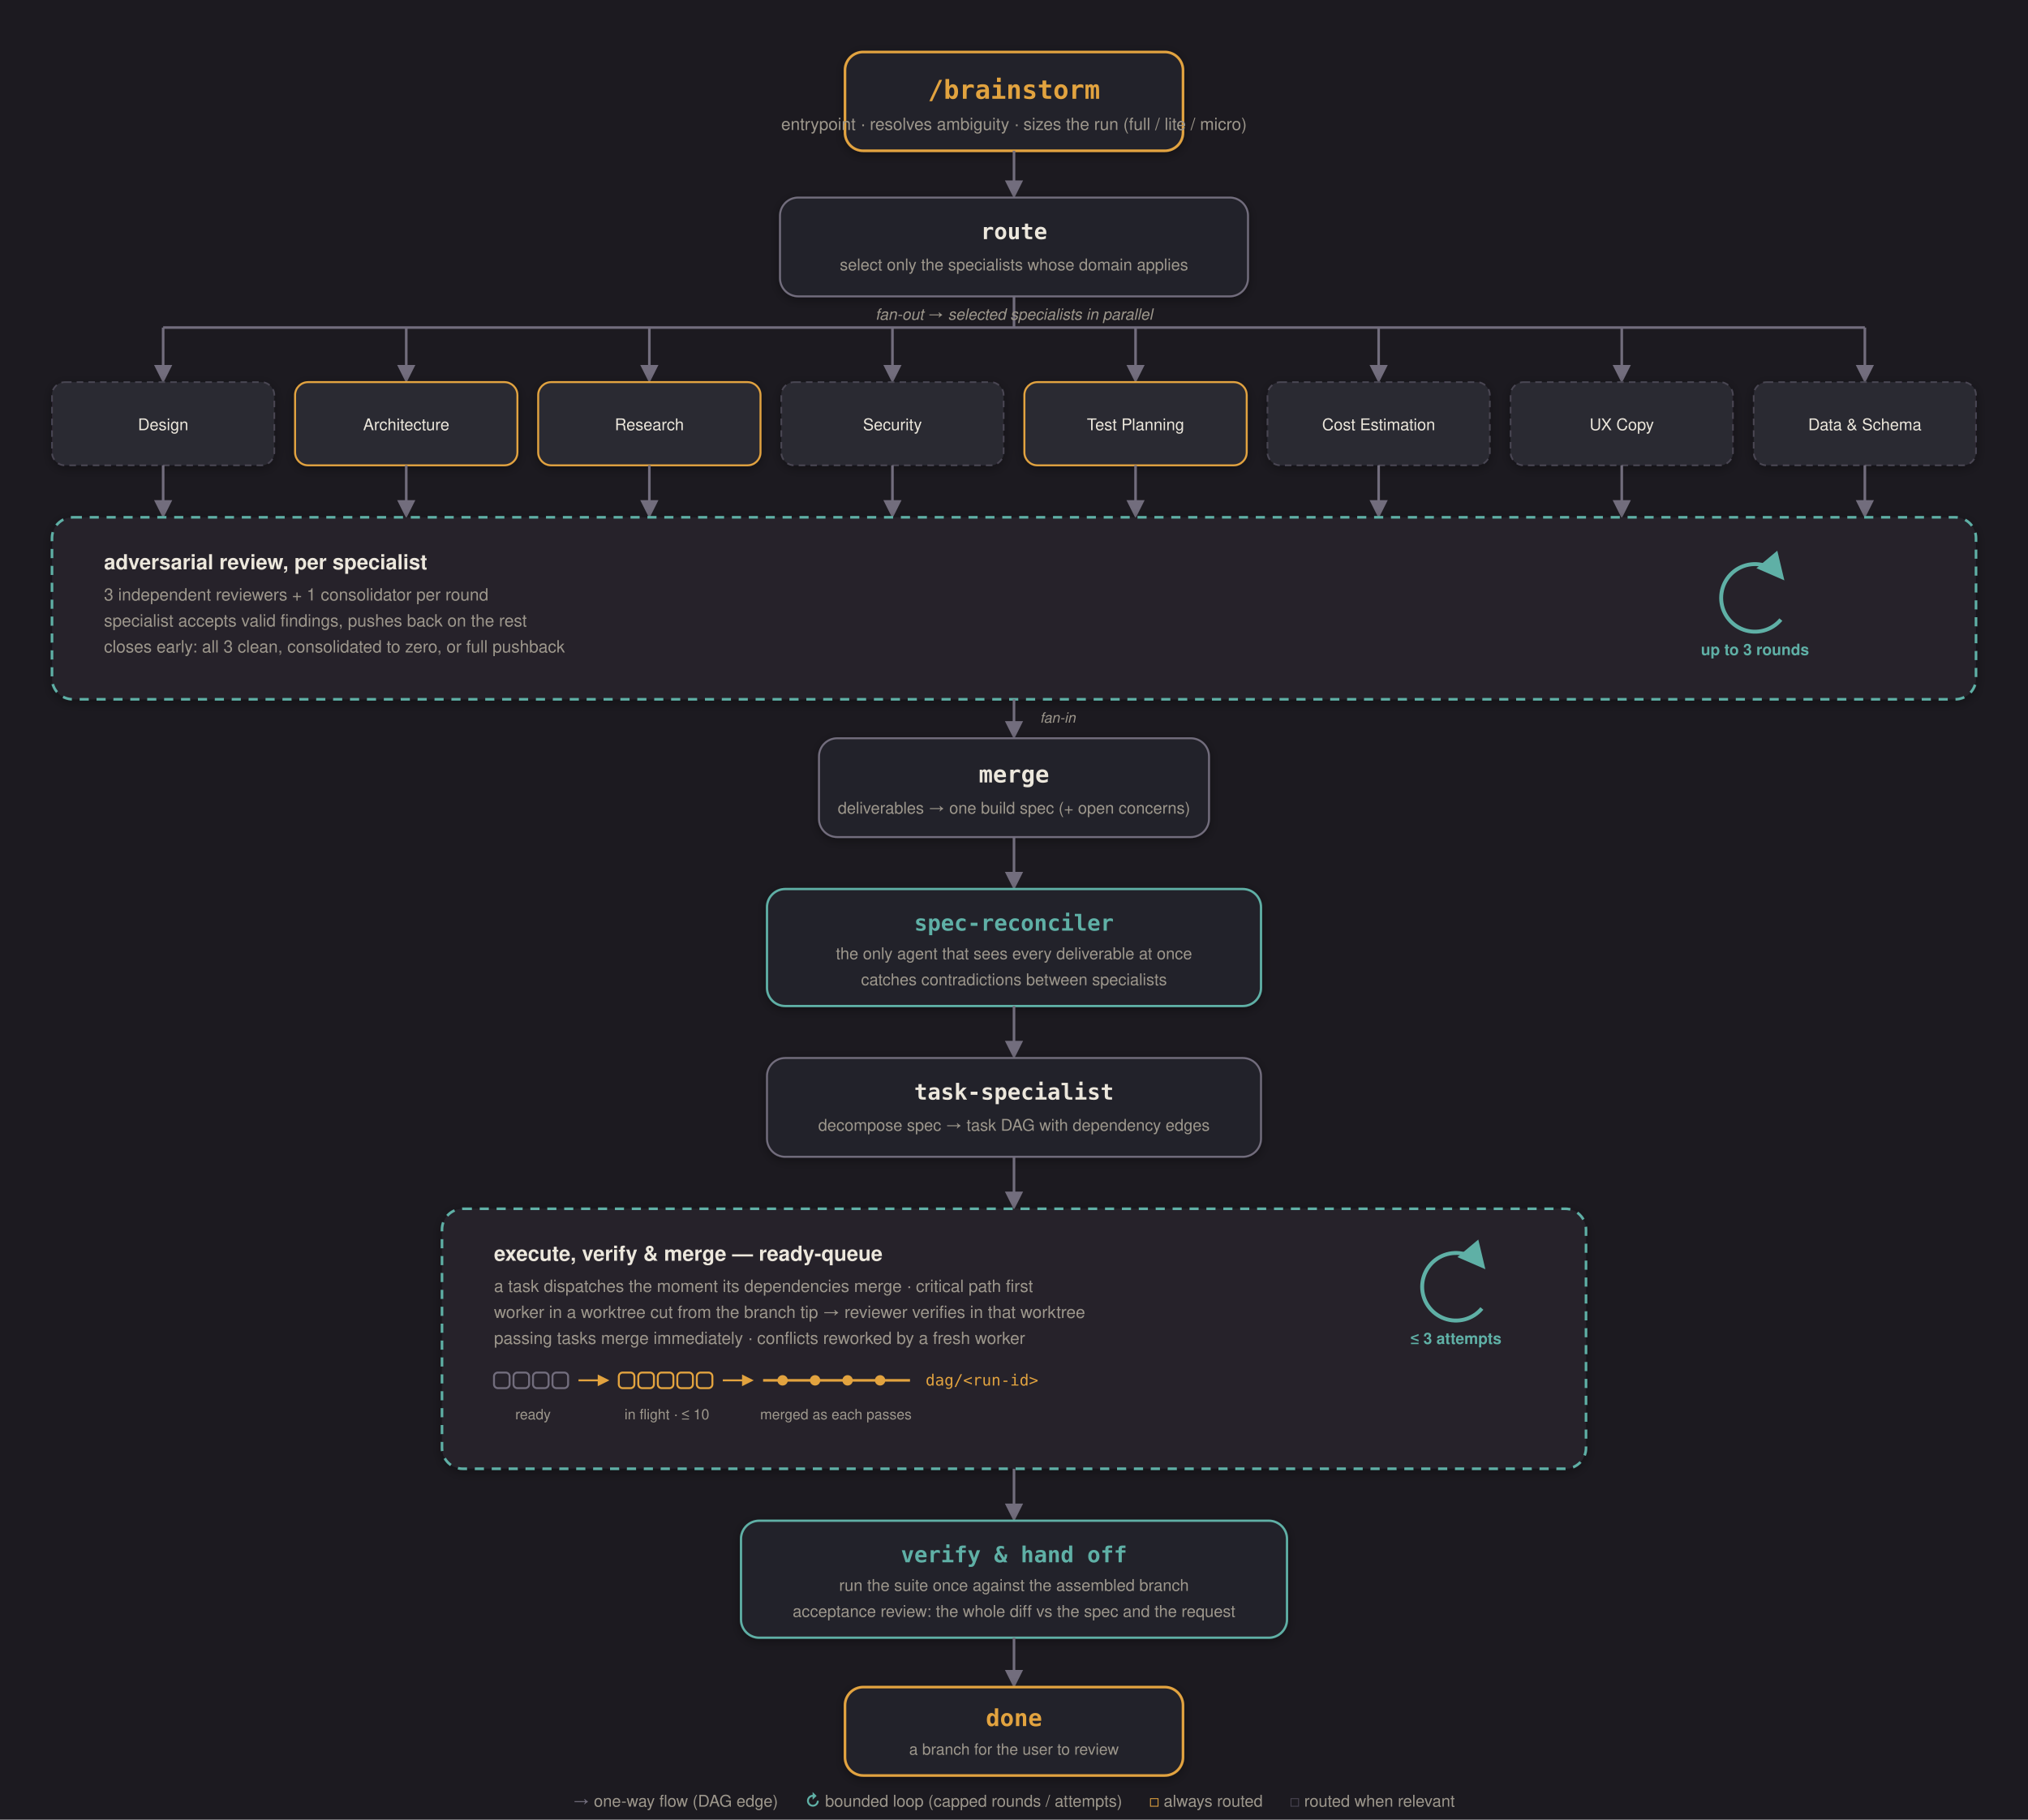
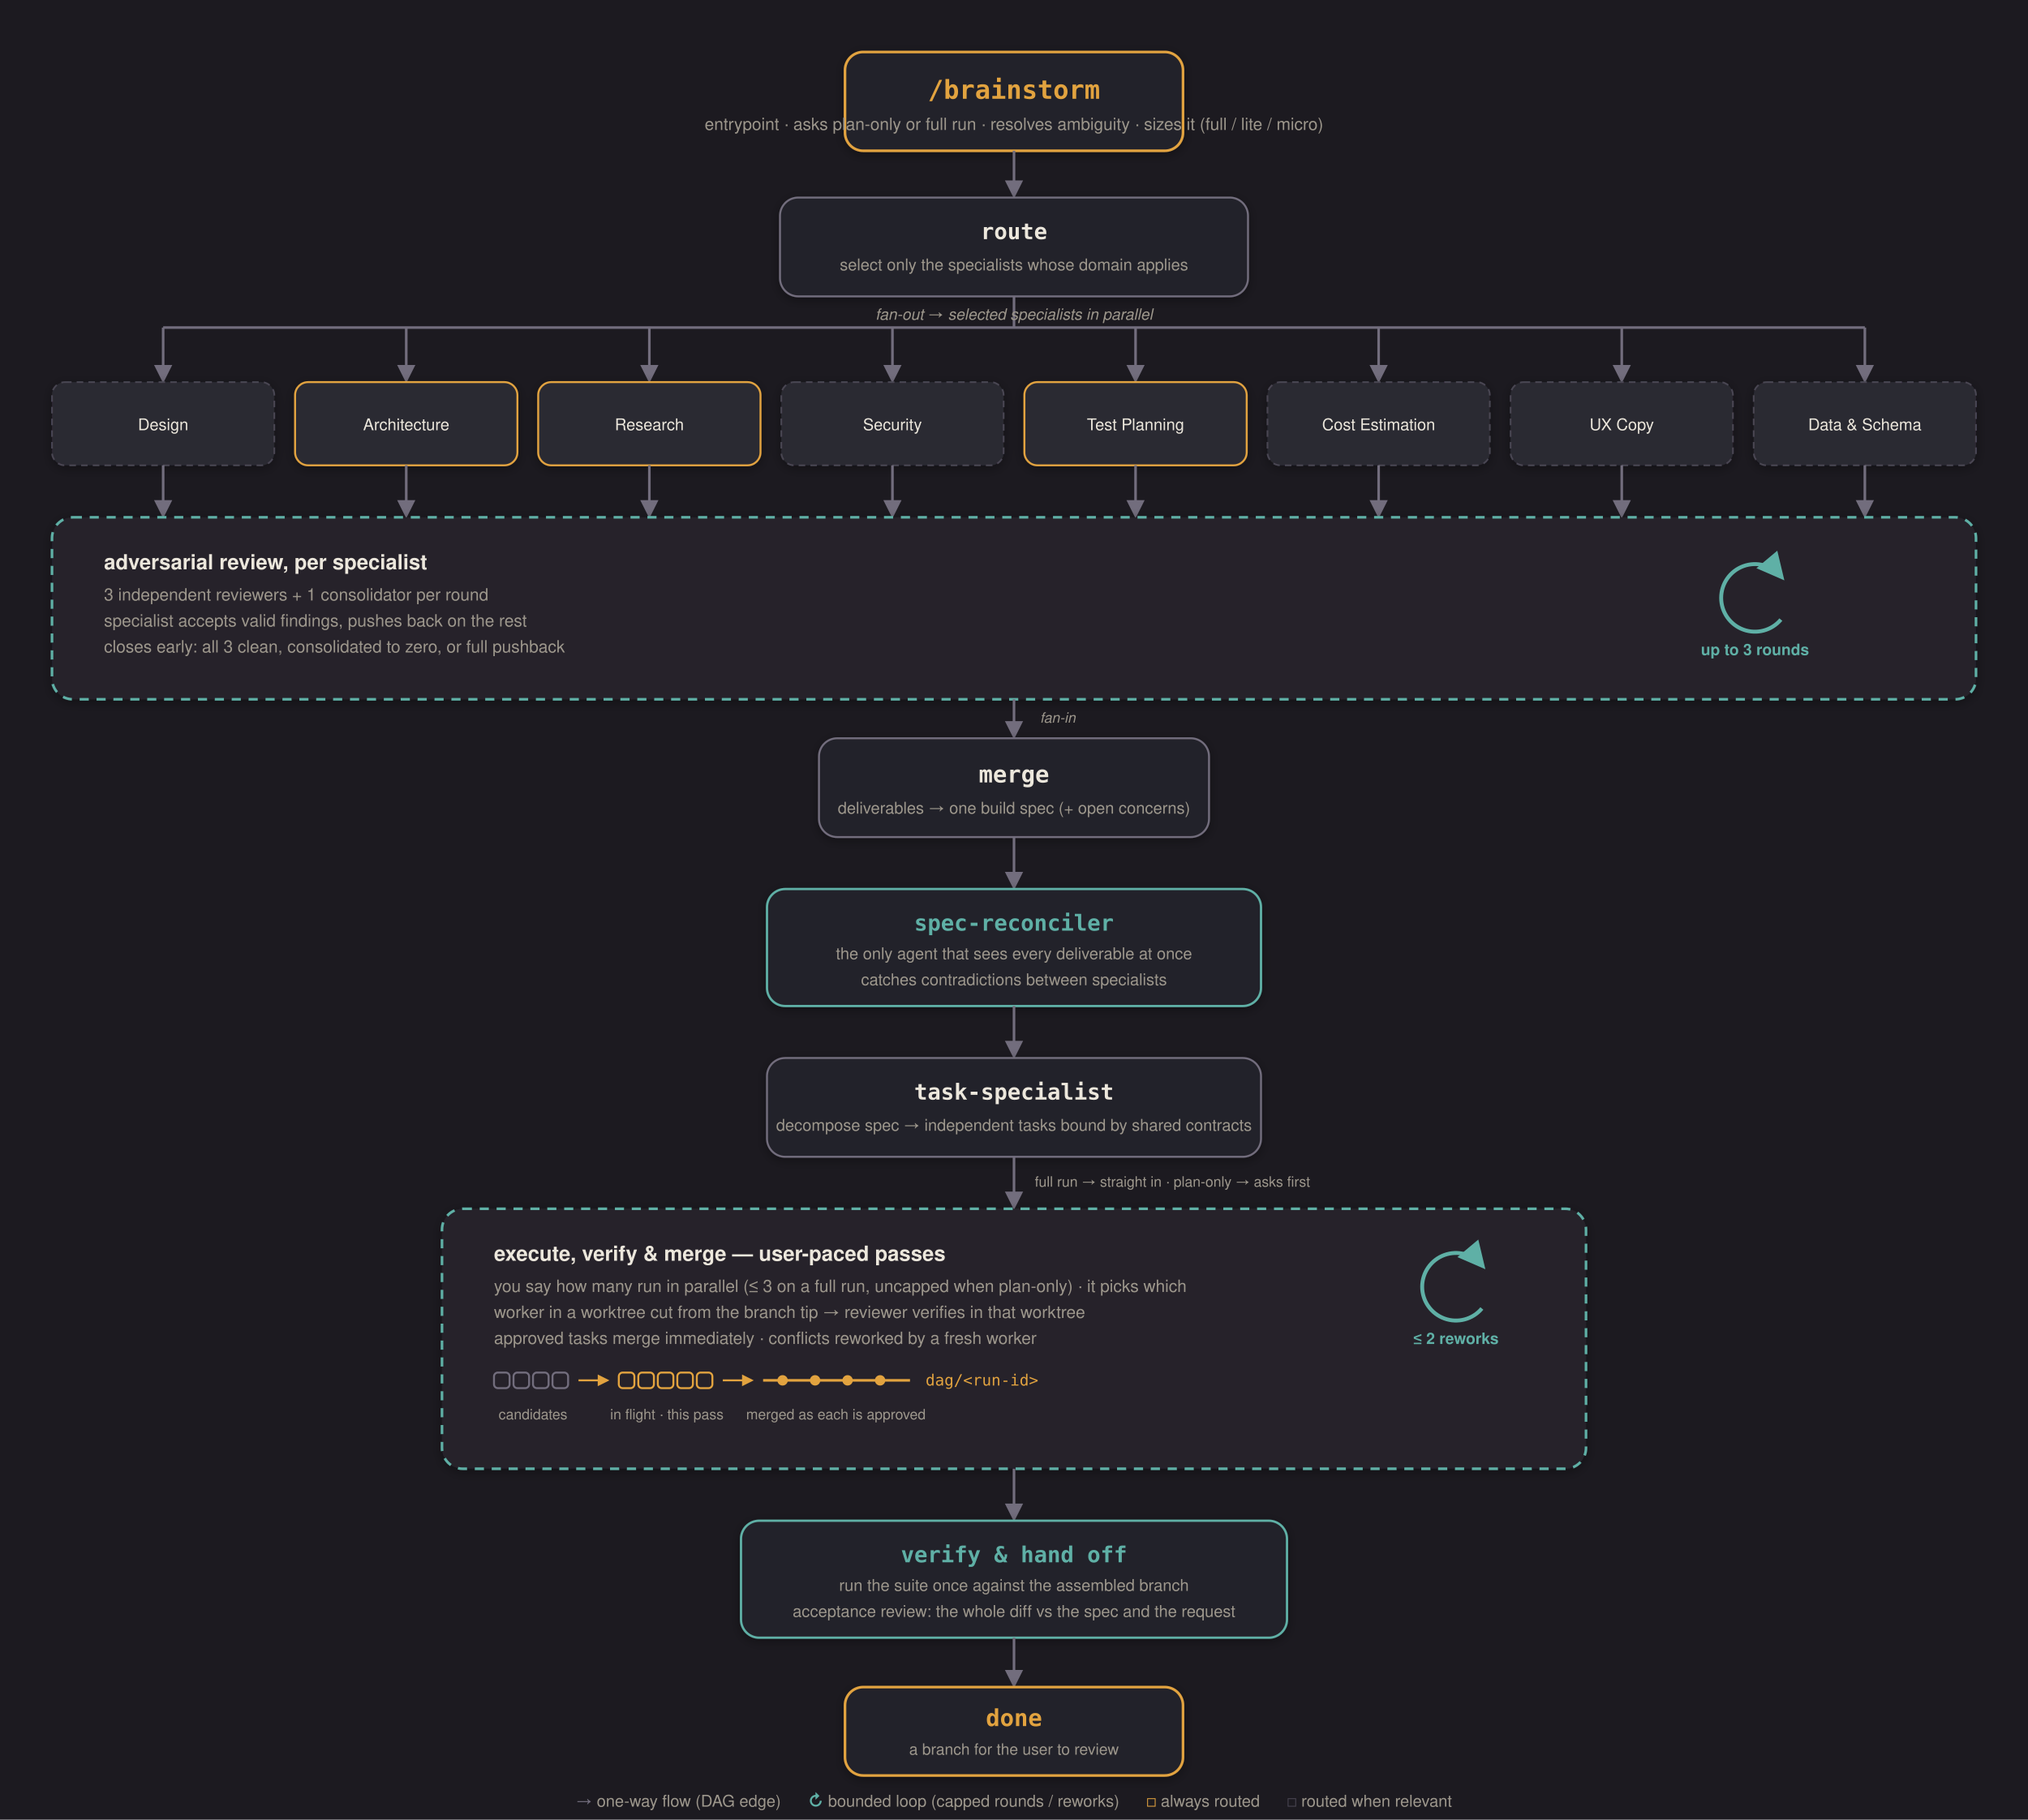
<svg xmlns="http://www.w3.org/2000/svg" viewBox="0 0 1560 1400" width="1560" height="1400" role="img" aria-labelledby="title desc">
  <defs>
    <marker id="arrow" viewBox="0 0 10 10" refX="8" refY="5" markerWidth="7" markerHeight="7" orient="auto-start-reverse">
      <path d="M0,0 L10,5 L0,10 z" fill="#726d7d" />
    </marker>
    <marker id="arrowTeal" viewBox="0 0 10 10" refX="8" refY="5" markerWidth="7" markerHeight="7" orient="auto-start-reverse">
      <path d="M0,0 L10,5 L0,10 z" fill="#5fb0a6" />
    </marker>
    <marker id="arrowGold" viewBox="0 0 10 10" refX="8" refY="5" markerWidth="6" markerHeight="6" orient="auto-start-reverse">
      <path d="M0,0 L10,5 L0,10 z" fill="#e2a33f" />
    </marker>
    <filter id="soft" x="-30%" y="-30%" width="160%" height="160%">
      <feDropShadow dx="0" dy="2" stdDeviation="4" flood-color="#000000" flood-opacity="0.35" />
    </filter>
  </defs>
  <rect x="0" y="0" width="1560" height="1400" fill="#1c1a20" />
  <rect x="650" y="40" width="260" height="76" rx="14" fill="#242229" stroke="#e2a33f" stroke-width="2" filter="url(#soft)" />
  <text x="780" y="76" text-anchor="middle" font-family="ui-monospace, SFMono-Regular, Menlo, Consolas, monospace" font-size="20" font-weight="600" fill="#e2a33f">/brainstorm</text>
-   <text x="780" y="100" text-anchor="middle" font-family="-apple-system, BlinkMacSystemFont, 'Segoe UI', Helvetica, Arial, sans-serif" font-size="13" fill="#9d978c">entrypoint · resolves ambiguity · sizes the run (full / lite / micro)</text>
+   <text x="780" y="100" text-anchor="middle" font-family="-apple-system, BlinkMacSystemFont, 'Segoe UI', Helvetica, Arial, sans-serif" font-size="13" fill="#9d978c">entrypoint · asks plan-only or full run · resolves ambiguity · sizes it (full / lite / micro)</text>
  <line x1="780" y1="116" x2="780" y2="150" stroke="#726d7d" stroke-width="2" marker-end="url(#arrow)" />
  <rect x="600" y="152" width="360" height="76" rx="14" fill="#242229" stroke="#726d7d" stroke-width="1.5" filter="url(#soft)" />
  <text x="780" y="184" text-anchor="middle" font-family="ui-monospace, SFMono-Regular, Menlo, Consolas, monospace" font-size="17" font-weight="600" fill="#ece7dc">route</text>
  <text x="780" y="208" text-anchor="middle" font-family="-apple-system, BlinkMacSystemFont, 'Segoe UI', Helvetica, Arial, sans-serif" font-size="12.5" fill="#9d978c">select only the specialists whose domain applies</text>
  <line x1="780" y1="228" x2="780" y2="252" stroke="#726d7d" stroke-width="2" />
  <text x="780" y="246" text-anchor="middle" font-family="-apple-system, BlinkMacSystemFont, 'Segoe UI', Helvetica, Arial, sans-serif" font-size="12" font-style="italic" fill="#9d978c">fan-out → selected specialists in parallel</text>
  <line x1="125.5" y1="252" x2="1434.5" y2="252" stroke="#726d7d" stroke-width="2" />
  <line x1="125.5" y1="252" x2="125.5" y2="292" stroke="#726d7d" stroke-width="2" marker-end="url(#arrow)" />
  <line x1="312.5" y1="252" x2="312.5" y2="292" stroke="#726d7d" stroke-width="2" marker-end="url(#arrow)" />
  <line x1="499.5" y1="252" x2="499.5" y2="292" stroke="#726d7d" stroke-width="2" marker-end="url(#arrow)" />
  <line x1="686.5" y1="252" x2="686.5" y2="292" stroke="#726d7d" stroke-width="2" marker-end="url(#arrow)" />
  <line x1="873.5" y1="252" x2="873.5" y2="292" stroke="#726d7d" stroke-width="2" marker-end="url(#arrow)" />
  <line x1="1060.5" y1="252" x2="1060.5" y2="292" stroke="#726d7d" stroke-width="2" marker-end="url(#arrow)" />
  <line x1="1247.5" y1="252" x2="1247.5" y2="292" stroke="#726d7d" stroke-width="2" marker-end="url(#arrow)" />
  <line x1="1434.5" y1="252" x2="1434.5" y2="292" stroke="#726d7d" stroke-width="2" marker-end="url(#arrow)" />
  <g font-family="-apple-system, BlinkMacSystemFont, 'Segoe UI', Helvetica, Arial, sans-serif" font-size="12.5" fill="#ece7dc" text-anchor="middle">
    <g filter="url(#soft)">
      <rect x="40" y="294" width="171" height="64" rx="10" fill="#2c2a33" stroke="#4a4653" stroke-width="1.25" stroke-dasharray="5 4" />
      <rect x="227" y="294" width="171" height="64" rx="10" fill="#2c2a33" stroke="#e2a33f" stroke-width="1.5" />
      <rect x="414" y="294" width="171" height="64" rx="10" fill="#2c2a33" stroke="#e2a33f" stroke-width="1.5" />
      <rect x="601" y="294" width="171" height="64" rx="10" fill="#2c2a33" stroke="#4a4653" stroke-width="1.25" stroke-dasharray="5 4" />
      <rect x="788" y="294" width="171" height="64" rx="10" fill="#2c2a33" stroke="#e2a33f" stroke-width="1.5" />
      <rect x="975" y="294" width="171" height="64" rx="10" fill="#2c2a33" stroke="#4a4653" stroke-width="1.25" stroke-dasharray="5 4" />
      <rect x="1162" y="294" width="171" height="64" rx="10" fill="#2c2a33" stroke="#4a4653" stroke-width="1.25" stroke-dasharray="5 4" />
      <rect x="1349" y="294" width="171" height="64" rx="10" fill="#2c2a33" stroke="#4a4653" stroke-width="1.25" stroke-dasharray="5 4" />
    </g>
    <text x="125.5" y="331">Design</text>
    <text x="312.5" y="331">Architecture</text>
    <text x="499.5" y="331">Research</text>
    <text x="686.5" y="331">Security</text>
    <text x="873.5" y="331">Test Planning</text>
    <text x="1060.5" y="331">Cost Estimation</text>
    <text x="1247.5" y="331">UX Copy</text>
    <text x="1434.5" y="331">Data &amp; Schema</text>
  </g>
  <line x1="125.5" y1="358" x2="125.5" y2="396" stroke="#726d7d" stroke-width="2" marker-end="url(#arrow)" />
  <line x1="312.5" y1="358" x2="312.5" y2="396" stroke="#726d7d" stroke-width="2" marker-end="url(#arrow)" />
  <line x1="499.5" y1="358" x2="499.5" y2="396" stroke="#726d7d" stroke-width="2" marker-end="url(#arrow)" />
  <line x1="686.5" y1="358" x2="686.5" y2="396" stroke="#726d7d" stroke-width="2" marker-end="url(#arrow)" />
  <line x1="873.5" y1="358" x2="873.5" y2="396" stroke="#726d7d" stroke-width="2" marker-end="url(#arrow)" />
  <line x1="1060.5" y1="358" x2="1060.5" y2="396" stroke="#726d7d" stroke-width="2" marker-end="url(#arrow)" />
  <line x1="1247.5" y1="358" x2="1247.5" y2="396" stroke="#726d7d" stroke-width="2" marker-end="url(#arrow)" />
  <line x1="1434.5" y1="358" x2="1434.5" y2="396" stroke="#726d7d" stroke-width="2" marker-end="url(#arrow)" />
  <rect x="40" y="398" width="1480" height="140" rx="16" fill="#26242c" stroke="#5fb0a6" stroke-width="2" stroke-dasharray="7 6" filter="url(#soft)" />
  <g font-family="-apple-system, BlinkMacSystemFont, 'Segoe UI', Helvetica, Arial, sans-serif">
    <text x="80" y="438" font-size="16" font-weight="600" fill="#ece7dc">adversarial review, per specialist</text>
    <text x="80" y="462" font-size="13" fill="#9d978c">3 independent reviewers + 1 consolidator per round</text>
    <text x="80" y="482" font-size="13" fill="#9d978c">specialist accepts valid findings, pushes back on the rest</text>
    <text x="80" y="502" font-size="13" fill="#9d978c">closes early: all 3 clean, consolidated to zero, or full pushback</text>
  </g>
  <path d="M1369.9 476.7 A26 26 0 1 1 1369.9 443.3" stroke="#5fb0a6" stroke-width="3" fill="none" marker-end="url(#arrowTeal)" />
  <text x="1350" y="504" text-anchor="middle" font-family="-apple-system, BlinkMacSystemFont, 'Segoe UI', Helvetica, Arial, sans-serif" font-size="12" font-weight="600" fill="#5fb0a6">up to 3 rounds</text>
  <line x1="780" y1="538" x2="780" y2="566" stroke="#726d7d" stroke-width="2" marker-end="url(#arrow)" />
  <text x="800" y="556" text-anchor="start" font-family="-apple-system, BlinkMacSystemFont, 'Segoe UI', Helvetica, Arial, sans-serif" font-size="11" font-style="italic" fill="#9d978c">fan-in</text>
  <rect x="630" y="568" width="300" height="76" rx="14" fill="#242229" stroke="#726d7d" stroke-width="1.5" filter="url(#soft)" />
  <text x="780" y="602" text-anchor="middle" font-family="ui-monospace, SFMono-Regular, Menlo, Consolas, monospace" font-size="18" font-weight="600" fill="#ece7dc">merge</text>
  <text x="780" y="626" text-anchor="middle" font-family="-apple-system, BlinkMacSystemFont, 'Segoe UI', Helvetica, Arial, sans-serif" font-size="12.5" fill="#9d978c">deliverables → one build spec (+ open concerns)</text>
  <line x1="780" y1="644" x2="780" y2="682" stroke="#726d7d" stroke-width="2" marker-end="url(#arrow)" />
  <rect x="590" y="684" width="380" height="90" rx="14" fill="#242229" stroke="#5fb0a6" stroke-width="1.75" filter="url(#soft)" />
  <text x="780" y="716" text-anchor="middle" font-family="ui-monospace, SFMono-Regular, Menlo, Consolas, monospace" font-size="17" font-weight="600" fill="#5fb0a6">spec-reconciler</text>
  <text x="780" y="738" text-anchor="middle" font-family="-apple-system, BlinkMacSystemFont, 'Segoe UI', Helvetica, Arial, sans-serif" font-size="12.5" fill="#9d978c">the only agent that sees every deliverable at once</text>
  <text x="780" y="758" text-anchor="middle" font-family="-apple-system, BlinkMacSystemFont, 'Segoe UI', Helvetica, Arial, sans-serif" font-size="12.5" fill="#9d978c">catches contradictions between specialists</text>
  <line x1="780" y1="774" x2="780" y2="812" stroke="#726d7d" stroke-width="2" marker-end="url(#arrow)" />
  <rect x="590" y="814" width="380" height="76" rx="14" fill="#242229" stroke="#726d7d" stroke-width="1.5" filter="url(#soft)" />
  <text x="780" y="846" text-anchor="middle" font-family="ui-monospace, SFMono-Regular, Menlo, Consolas, monospace" font-size="17" font-weight="600" fill="#ece7dc">task-specialist</text>
-   <text x="780" y="870" text-anchor="middle" font-family="-apple-system, BlinkMacSystemFont, 'Segoe UI', Helvetica, Arial, sans-serif" font-size="12.5" fill="#9d978c">decompose spec → task DAG with dependency edges</text>
+   <text x="780" y="870" text-anchor="middle" font-family="-apple-system, BlinkMacSystemFont, 'Segoe UI', Helvetica, Arial, sans-serif" font-size="12.5" fill="#9d978c">decompose spec → independent tasks bound by shared contracts</text>
  <line x1="780" y1="890" x2="780" y2="928" stroke="#726d7d" stroke-width="2" marker-end="url(#arrow)" />
+   <text x="796" y="913" text-anchor="start" font-family="-apple-system, BlinkMacSystemFont, 'Segoe UI', Helvetica, Arial, sans-serif" font-size="11" fill="#9d978c">full run → straight in · plan-only → asks first</text>
  <rect x="340" y="930" width="880" height="200" rx="16" fill="#26242c" stroke="#5fb0a6" stroke-width="2" stroke-dasharray="7 6" filter="url(#soft)" />
  <g font-family="-apple-system, BlinkMacSystemFont, 'Segoe UI', Helvetica, Arial, sans-serif">
-     <text x="380" y="970" font-size="16" font-weight="600" fill="#ece7dc">execute, verify &amp; merge — ready-queue</text>
-     <text x="380" y="994" font-size="13" fill="#9d978c">a task dispatches the moment its dependencies merge · critical path first</text>
+     <text x="380" y="970" font-size="16" font-weight="600" fill="#ece7dc">execute, verify &amp; merge — user-paced passes</text>
+     <text x="380" y="994" font-size="13" fill="#9d978c">you say how many run in parallel (≤ 3 on a full run, uncapped when plan-only) · it picks which</text>
    <text x="380" y="1014" font-size="13" fill="#9d978c">worker in a worktree cut from the branch tip → reviewer verifies in that worktree</text>
-     <text x="380" y="1034" font-size="13" fill="#9d978c">passing tasks merge immediately · conflicts reworked by a fresh worker</text>
+     <text x="380" y="1034" font-size="13" fill="#9d978c">approved tasks merge immediately · conflicts reworked by a fresh worker</text>
  </g>
  <g>
    <rect x="380" y="1056" width="12" height="12" rx="3" fill="none" stroke="#726d7d" stroke-width="1.5" />
    <rect x="395" y="1056" width="12" height="12" rx="3" fill="none" stroke="#726d7d" stroke-width="1.5" />
    <rect x="410" y="1056" width="12" height="12" rx="3" fill="none" stroke="#726d7d" stroke-width="1.5" />
    <rect x="425" y="1056" width="12" height="12" rx="3" fill="none" stroke="#726d7d" stroke-width="1.5" />
    <line x1="445" y1="1062" x2="467" y2="1062" stroke="#e2a33f" stroke-width="1.5" marker-end="url(#arrowGold)" />
    <rect x="476" y="1056" width="12" height="12" rx="3" fill="none" stroke="#e2a33f" stroke-width="1.5" />
    <rect x="491" y="1056" width="12" height="12" rx="3" fill="none" stroke="#e2a33f" stroke-width="1.5" />
    <rect x="506" y="1056" width="12" height="12" rx="3" fill="none" stroke="#e2a33f" stroke-width="1.5" />
    <rect x="521" y="1056" width="12" height="12" rx="3" fill="none" stroke="#e2a33f" stroke-width="1.5" />
    <rect x="536" y="1056" width="12" height="12" rx="3" fill="none" stroke="#e2a33f" stroke-width="1.5" />
    <line x1="556" y1="1062" x2="578" y2="1062" stroke="#e2a33f" stroke-width="1.5" marker-end="url(#arrowGold)" />
    <line x1="587" y1="1062" x2="700" y2="1062" stroke="#e2a33f" stroke-width="2" />
    <circle cx="602" cy="1062" r="4" fill="#e2a33f" />
    <circle cx="627" cy="1062" r="4" fill="#e2a33f" />
    <circle cx="652" cy="1062" r="4" fill="#e2a33f" />
    <circle cx="677" cy="1062" r="4" fill="#e2a33f" />
  </g>
  <g font-family="-apple-system, BlinkMacSystemFont, 'Segoe UI', Helvetica, Arial, sans-serif" font-size="11" fill="#9d978c">
-     <text x="410" y="1092" text-anchor="middle">ready</text>
-     <text x="513" y="1092" text-anchor="middle">in flight · ≤ 10</text>
-     <text x="643" y="1092" text-anchor="middle">merged as each passes</text>
+     <text x="410" y="1092" text-anchor="middle">candidates</text>
+     <text x="513" y="1092" text-anchor="middle">in flight · this pass</text>
+     <text x="643" y="1092" text-anchor="middle">merged as each is approved</text>
    <text x="712" y="1066" text-anchor="start" font-family="ui-monospace, SFMono-Regular, Menlo, Consolas, monospace" font-size="12" fill="#e2a33f">dag/&lt;run-id&gt;</text>
  </g>
  <path d="M1139.9 1006.7 A26 26 0 1 1 1139.9 973.3" stroke="#5fb0a6" stroke-width="3" fill="none" marker-end="url(#arrowTeal)" />
-   <text x="1120" y="1034" text-anchor="middle" font-family="-apple-system, BlinkMacSystemFont, 'Segoe UI', Helvetica, Arial, sans-serif" font-size="12" font-weight="600" fill="#5fb0a6">≤ 3 attempts</text>
+   <text x="1120" y="1034" text-anchor="middle" font-family="-apple-system, BlinkMacSystemFont, 'Segoe UI', Helvetica, Arial, sans-serif" font-size="12" font-weight="600" fill="#5fb0a6">≤ 2 reworks</text>
  <line x1="780" y1="1130" x2="780" y2="1168" stroke="#726d7d" stroke-width="2" marker-end="url(#arrow)" />
  <rect x="570" y="1170" width="420" height="90" rx="14" fill="#242229" stroke="#5fb0a6" stroke-width="1.75" filter="url(#soft)" />
  <text x="780" y="1202" text-anchor="middle" font-family="ui-monospace, SFMono-Regular, Menlo, Consolas, monospace" font-size="17" font-weight="600" fill="#5fb0a6">verify &amp; hand off</text>
  <text x="780" y="1224" text-anchor="middle" font-family="-apple-system, BlinkMacSystemFont, 'Segoe UI', Helvetica, Arial, sans-serif" font-size="12.5" fill="#9d978c">run the suite once against the assembled branch</text>
  <text x="780" y="1244" text-anchor="middle" font-family="-apple-system, BlinkMacSystemFont, 'Segoe UI', Helvetica, Arial, sans-serif" font-size="12.5" fill="#9d978c">acceptance review: the whole diff vs the spec and the request</text>
  <line x1="780" y1="1260" x2="780" y2="1296" stroke="#726d7d" stroke-width="2" marker-end="url(#arrow)" />
  <rect x="650" y="1298" width="260" height="68" rx="14" fill="#242229" stroke="#e2a33f" stroke-width="2" filter="url(#soft)" />
  <text x="780" y="1328" text-anchor="middle" font-family="ui-monospace, SFMono-Regular, Menlo, Consolas, monospace" font-size="18" font-weight="700" fill="#e2a33f">done</text>
  <text x="780" y="1350" text-anchor="middle" font-family="-apple-system, BlinkMacSystemFont, 'Segoe UI', Helvetica, Arial, sans-serif" font-size="12" fill="#9d978c">a branch for the user to review</text>
  <text x="780" y="1390" text-anchor="middle" font-family="-apple-system, BlinkMacSystemFont, 'Segoe UI', Helvetica, Arial, sans-serif" font-size="12.5" fill="#9d978c">
-     <tspan fill="#726d7d" font-weight="700">→</tspan> one-way flow (DAG edge)      <tspan fill="#5fb0a6" font-weight="700">↻</tspan> bounded loop (capped rounds / attempts)      <tspan fill="#e2a33f" font-weight="700">□</tspan> always routed      <tspan fill="#4a4653" font-weight="700">□</tspan> routed when relevant</text>
+     <tspan fill="#726d7d" font-weight="700">→</tspan> one-way flow (DAG edge)      <tspan fill="#5fb0a6" font-weight="700">↻</tspan> bounded loop (capped rounds / reworks)      <tspan fill="#e2a33f" font-weight="700">□</tspan> always routed      <tspan fill="#4a4653" font-weight="700">□</tspan> routed when relevant</text>
</svg>
